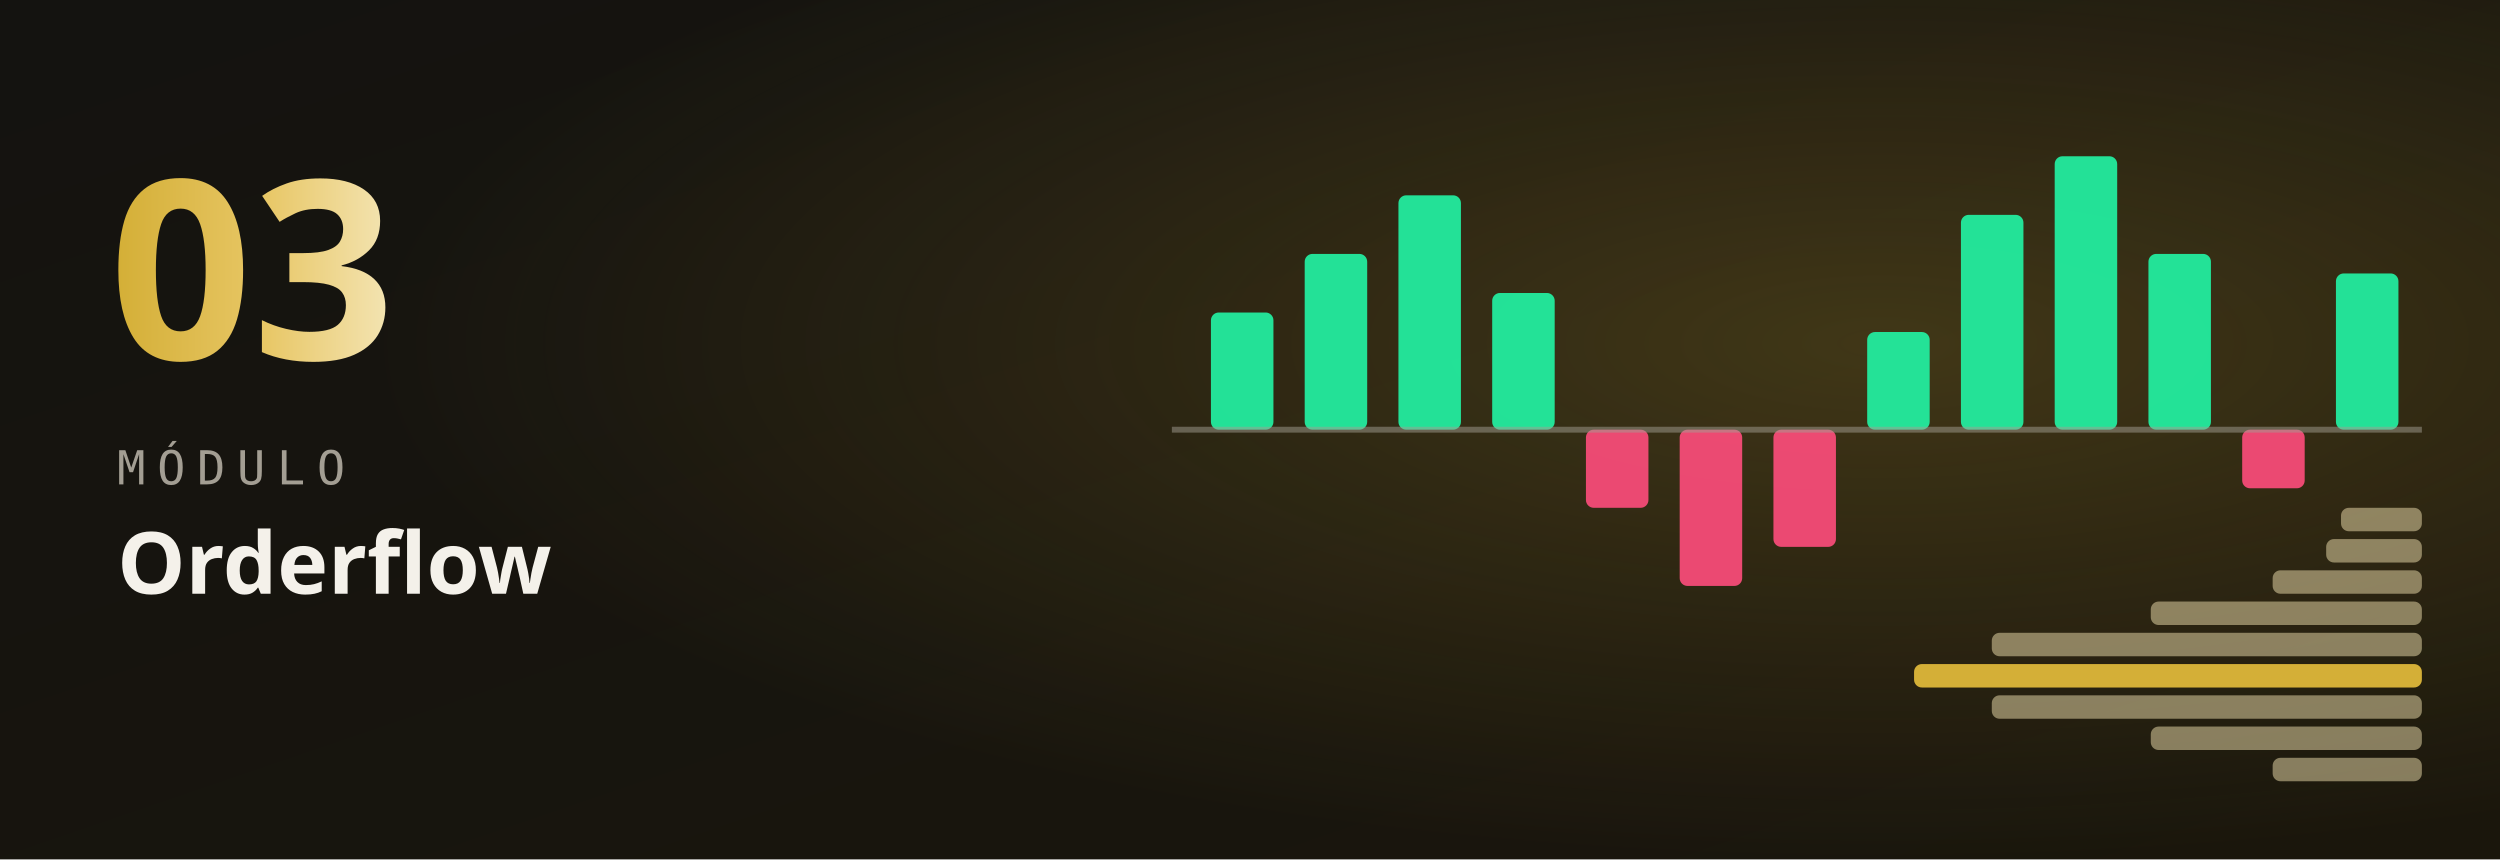
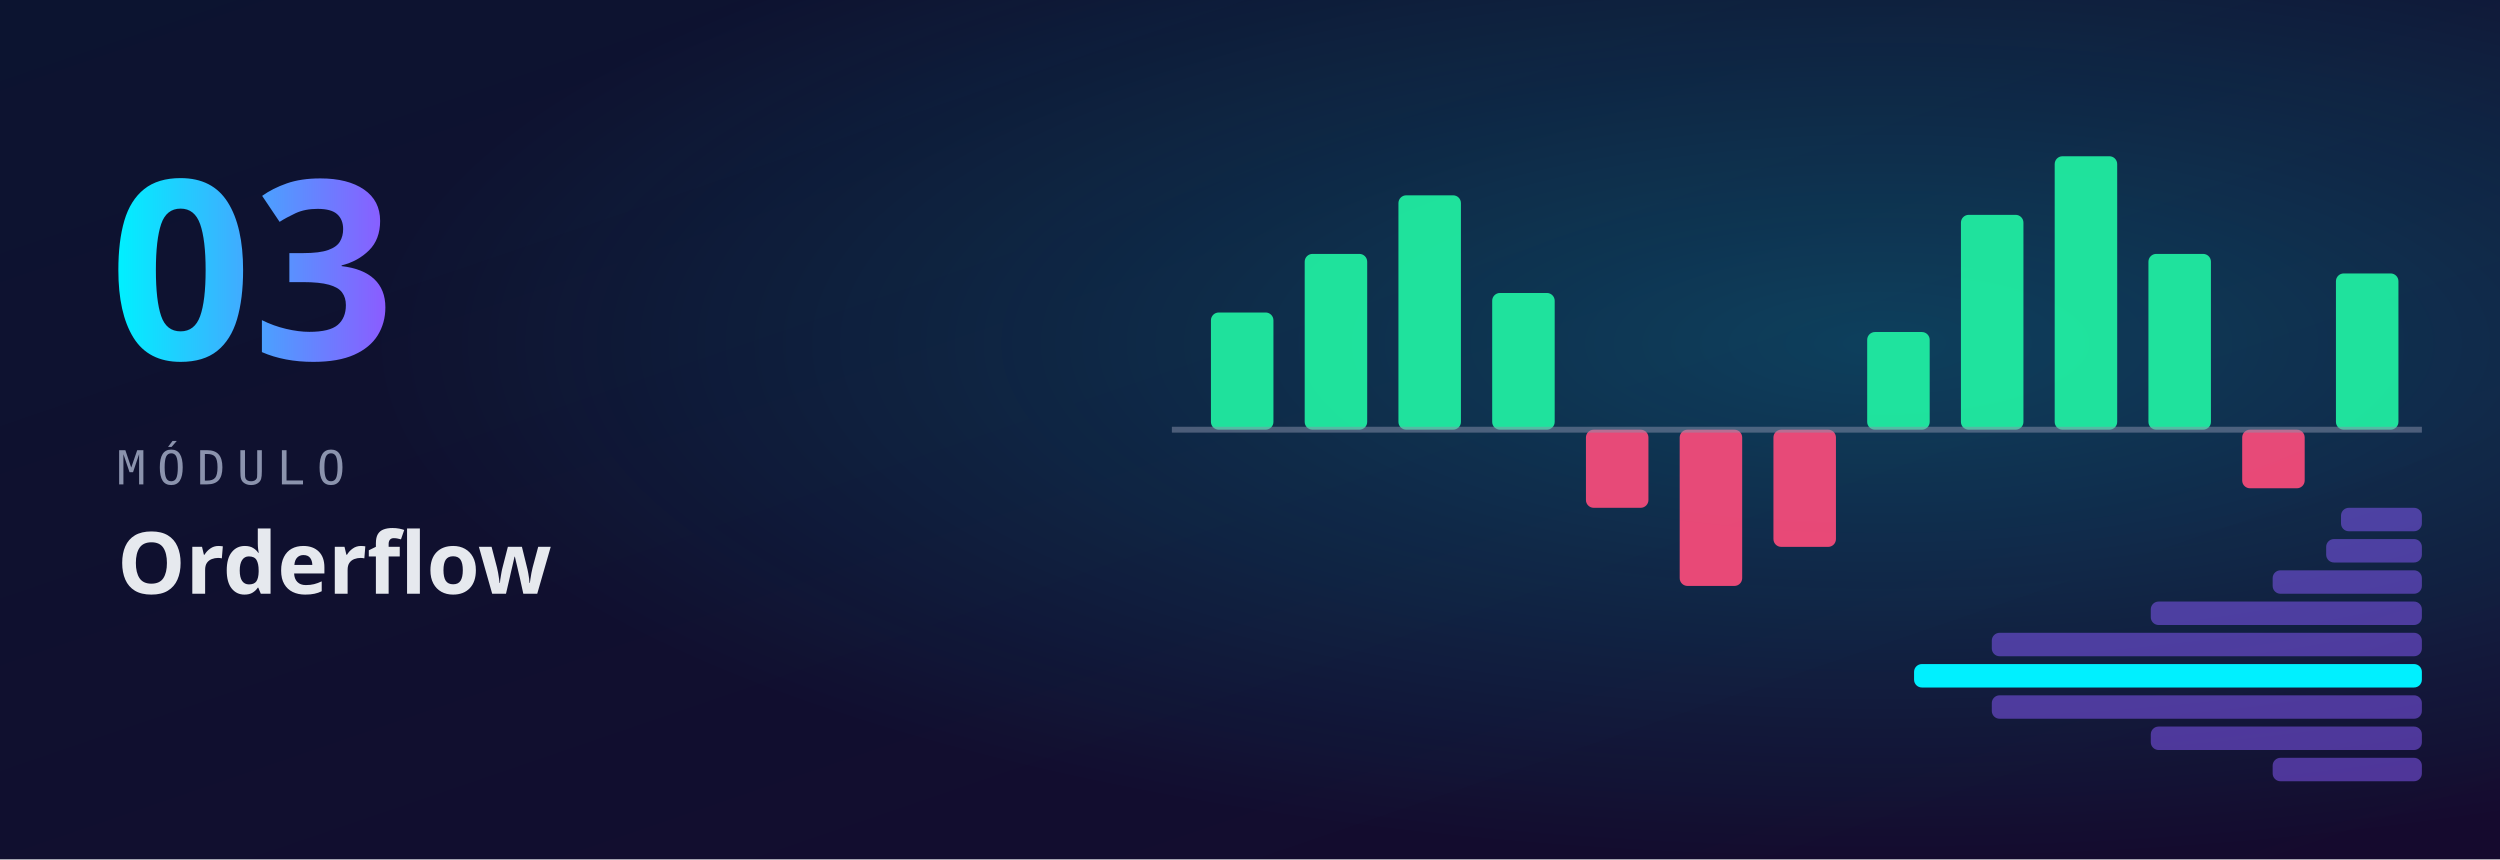
<svg xmlns="http://www.w3.org/2000/svg" viewBox="0 0 640 220" font-family="Space Grotesk, Segoe UI, sans-serif">
  <defs>
    <linearGradient id="g" x1="0" x2="1" y1="0" y2="1">
-       <stop offset="0" stop-color="#141310" />
-       <stop offset="1" stop-color="#1a160c" />
+       <stop offset="0" stop-color="#0c1430" />
+       <stop offset="1" stop-color="#150a2e" />
    </linearGradient>
    <linearGradient id="kg" x1="0" x2="1">
-       <stop offset="0" stop-color="#d4af37" />
-       <stop offset=".55" stop-color="#e8c766" />
-       <stop offset="1" stop-color="#f3e3b0" />
+       <stop offset="0" stop-color="#00f0ff" />
+       <stop offset="1" stop-color="#8b5cff" />
    </linearGradient>
    <radialGradient id="glow" cx=".75" cy=".4" r=".6">
-       <stop offset="0" stop-color="#d4af37" stop-opacity=".22" />
-       <stop offset="1" stop-color="#d4af37" stop-opacity="0" />
+       <stop offset="0" stop-color="#00f0ff" stop-opacity=".22" />
+       <stop offset="1" stop-color="#00f0ff" stop-opacity="0" />
    </radialGradient>
  </defs>
  <rect width="640" height="220" fill="url(#g)" />
  <rect width="640" height="220" fill="url(#glow)" />
  <rect x="310" y="80" width="16" height="30" rx="2" fill="#22f5a5" fill-opacity="0.9" stroke="none" />
  <rect x="334" y="65" width="16" height="45" rx="2" fill="#22f5a5" fill-opacity="0.9" stroke="none" />
  <rect x="358" y="50" width="16" height="60" rx="2" fill="#22f5a5" fill-opacity="0.9" stroke="none" />
  <rect x="382" y="75" width="16" height="35" rx="2" fill="#22f5a5" fill-opacity="0.9" stroke="none" />
  <rect x="406" y="110" width="16" height="20" rx="2" fill="#ff4d7d" fill-opacity="0.9" stroke="none" />
  <rect x="430" y="110" width="16" height="40" rx="2" fill="#ff4d7d" fill-opacity="0.9" stroke="none" />
  <rect x="454" y="110" width="16" height="30" rx="2" fill="#ff4d7d" fill-opacity="0.9" stroke="none" />
  <rect x="478" y="85" width="16" height="25" rx="2" fill="#22f5a5" fill-opacity="0.9" stroke="none" />
  <rect x="502" y="55" width="16" height="55" rx="2" fill="#22f5a5" fill-opacity="0.9" stroke="none" />
  <rect x="526" y="40" width="16" height="70" rx="2" fill="#22f5a5" fill-opacity="0.9" stroke="none" />
  <rect x="550" y="65" width="16" height="45" rx="2" fill="#22f5a5" fill-opacity="0.9" stroke="none" />
  <rect x="574" y="110" width="16" height="15" rx="2" fill="#ff4d7d" fill-opacity="0.9" stroke="none" />
  <rect x="598" y="70" width="16" height="40" rx="2" fill="#22f5a5" fill-opacity="0.9" stroke="none" />
-   <rect x="599.3" y="130" width="20.7" height="6" rx="2" fill="#f3e3b0" fill-opacity="0.5" stroke="none" />
-   <rect x="595.5" y="138" width="24.5" height="6" rx="2" fill="#f3e3b0" fill-opacity="0.5" stroke="none" />
-   <rect x="581.8" y="146" width="38.2" height="6" rx="2" fill="#f3e3b0" fill-opacity="0.5" stroke="none" />
-   <rect x="550.6" y="154" width="69.4" height="6" rx="2" fill="#f3e3b0" fill-opacity="0.5" stroke="none" />
-   <rect x="509.9" y="162" width="110.1" height="6" rx="2" fill="#f3e3b0" fill-opacity="0.5" stroke="none" />
-   <rect x="490" y="170" width="130" height="6" rx="2" fill="#d4af37" fill-opacity="1" stroke="none" />
-   <rect x="509.9" y="178" width="110.1" height="6" rx="2" fill="#f3e3b0" fill-opacity="0.5" stroke="none" />
-   <rect x="550.6" y="186" width="69.4" height="6" rx="2" fill="#f3e3b0" fill-opacity="0.5" stroke="none" />
-   <rect x="581.8" y="194" width="38.2" height="6" rx="2" fill="#f3e3b0" fill-opacity="0.5" stroke="none" />
-   <line x1="300" y1="110" x2="620" y2="110" stroke="#a39e93" stroke-width="1.5" stroke-opacity="0.5" />
+   <rect x="599.3" y="130" width="20.7" height="6" rx="2" fill="#8b5cff" fill-opacity="0.5" stroke="none" />
+   <rect x="595.5" y="138" width="24.5" height="6" rx="2" fill="#8b5cff" fill-opacity="0.5" stroke="none" />
+   <rect x="581.8" y="146" width="38.2" height="6" rx="2" fill="#8b5cff" fill-opacity="0.5" stroke="none" />
+   <rect x="550.6" y="154" width="69.4" height="6" rx="2" fill="#8b5cff" fill-opacity="0.5" stroke="none" />
+   <rect x="509.9" y="162" width="110.1" height="6" rx="2" fill="#8b5cff" fill-opacity="0.5" stroke="none" />
+   <rect x="490" y="170" width="130" height="6" rx="2" fill="#00f0ff" fill-opacity="1" stroke="none" />
+   <rect x="509.9" y="178" width="110.1" height="6" rx="2" fill="#8b5cff" fill-opacity="0.5" stroke="none" />
+   <rect x="550.6" y="186" width="69.4" height="6" rx="2" fill="#8b5cff" fill-opacity="0.5" stroke="none" />
+   <rect x="581.8" y="194" width="38.2" height="6" rx="2" fill="#8b5cff" fill-opacity="0.5" stroke="none" />
+   <line x1="300" y1="110" x2="620" y2="110" stroke="#8b93ad" stroke-width="1.5" stroke-opacity="0.5" />
  <text x="28" y="92" font-size="64" font-weight="800" fill="url(#kg)" font-family="Orbitron, Segoe UI, sans-serif">03</text>
-   <text x="30" y="124" font-size="12" letter-spacing="3" fill="#a39e93" font-family="JetBrains Mono, Consolas, monospace">MÓDULO</text>
-   <text x="30" y="152" font-size="22" font-weight="700" fill="#f4f1ea">Orderflow</text>
+   <text x="30" y="124" font-size="12" letter-spacing="3" fill="#8b93ad" font-family="JetBrains Mono, Consolas, monospace">MÓDULO</text>
+   <text x="30" y="152" font-size="22" font-weight="700" fill="#e6e9ee">Orderflow</text>
</svg>
